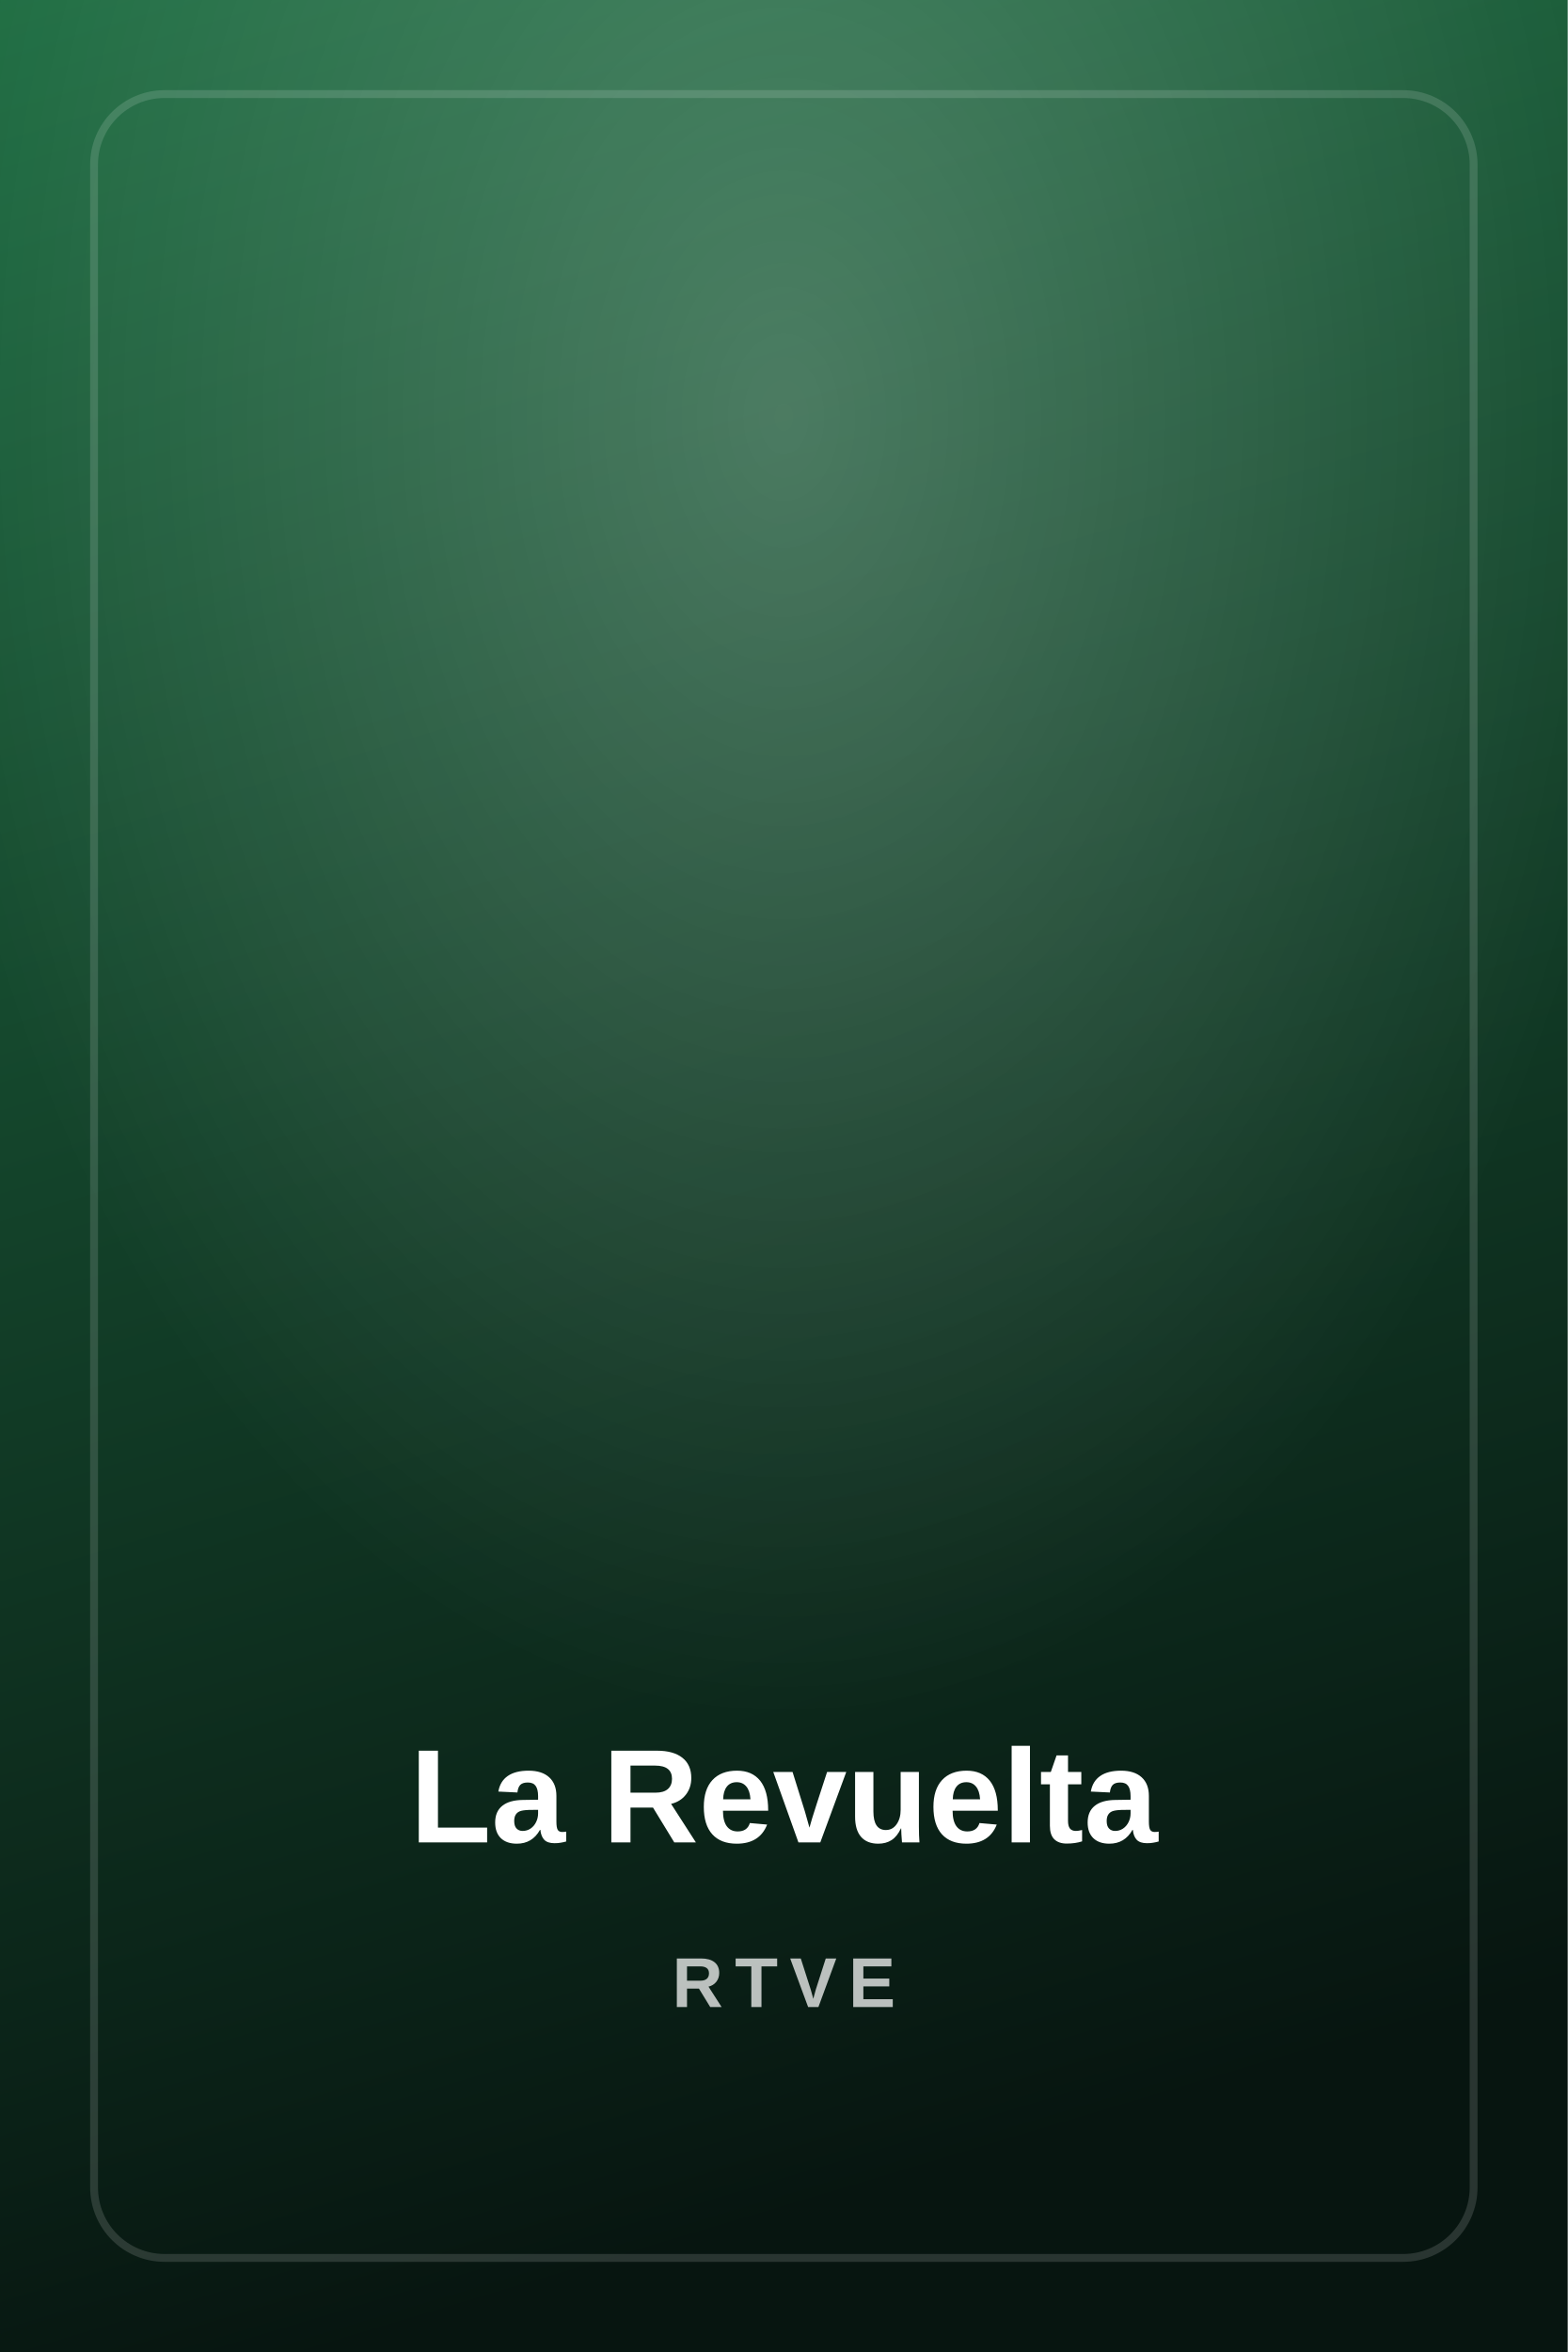
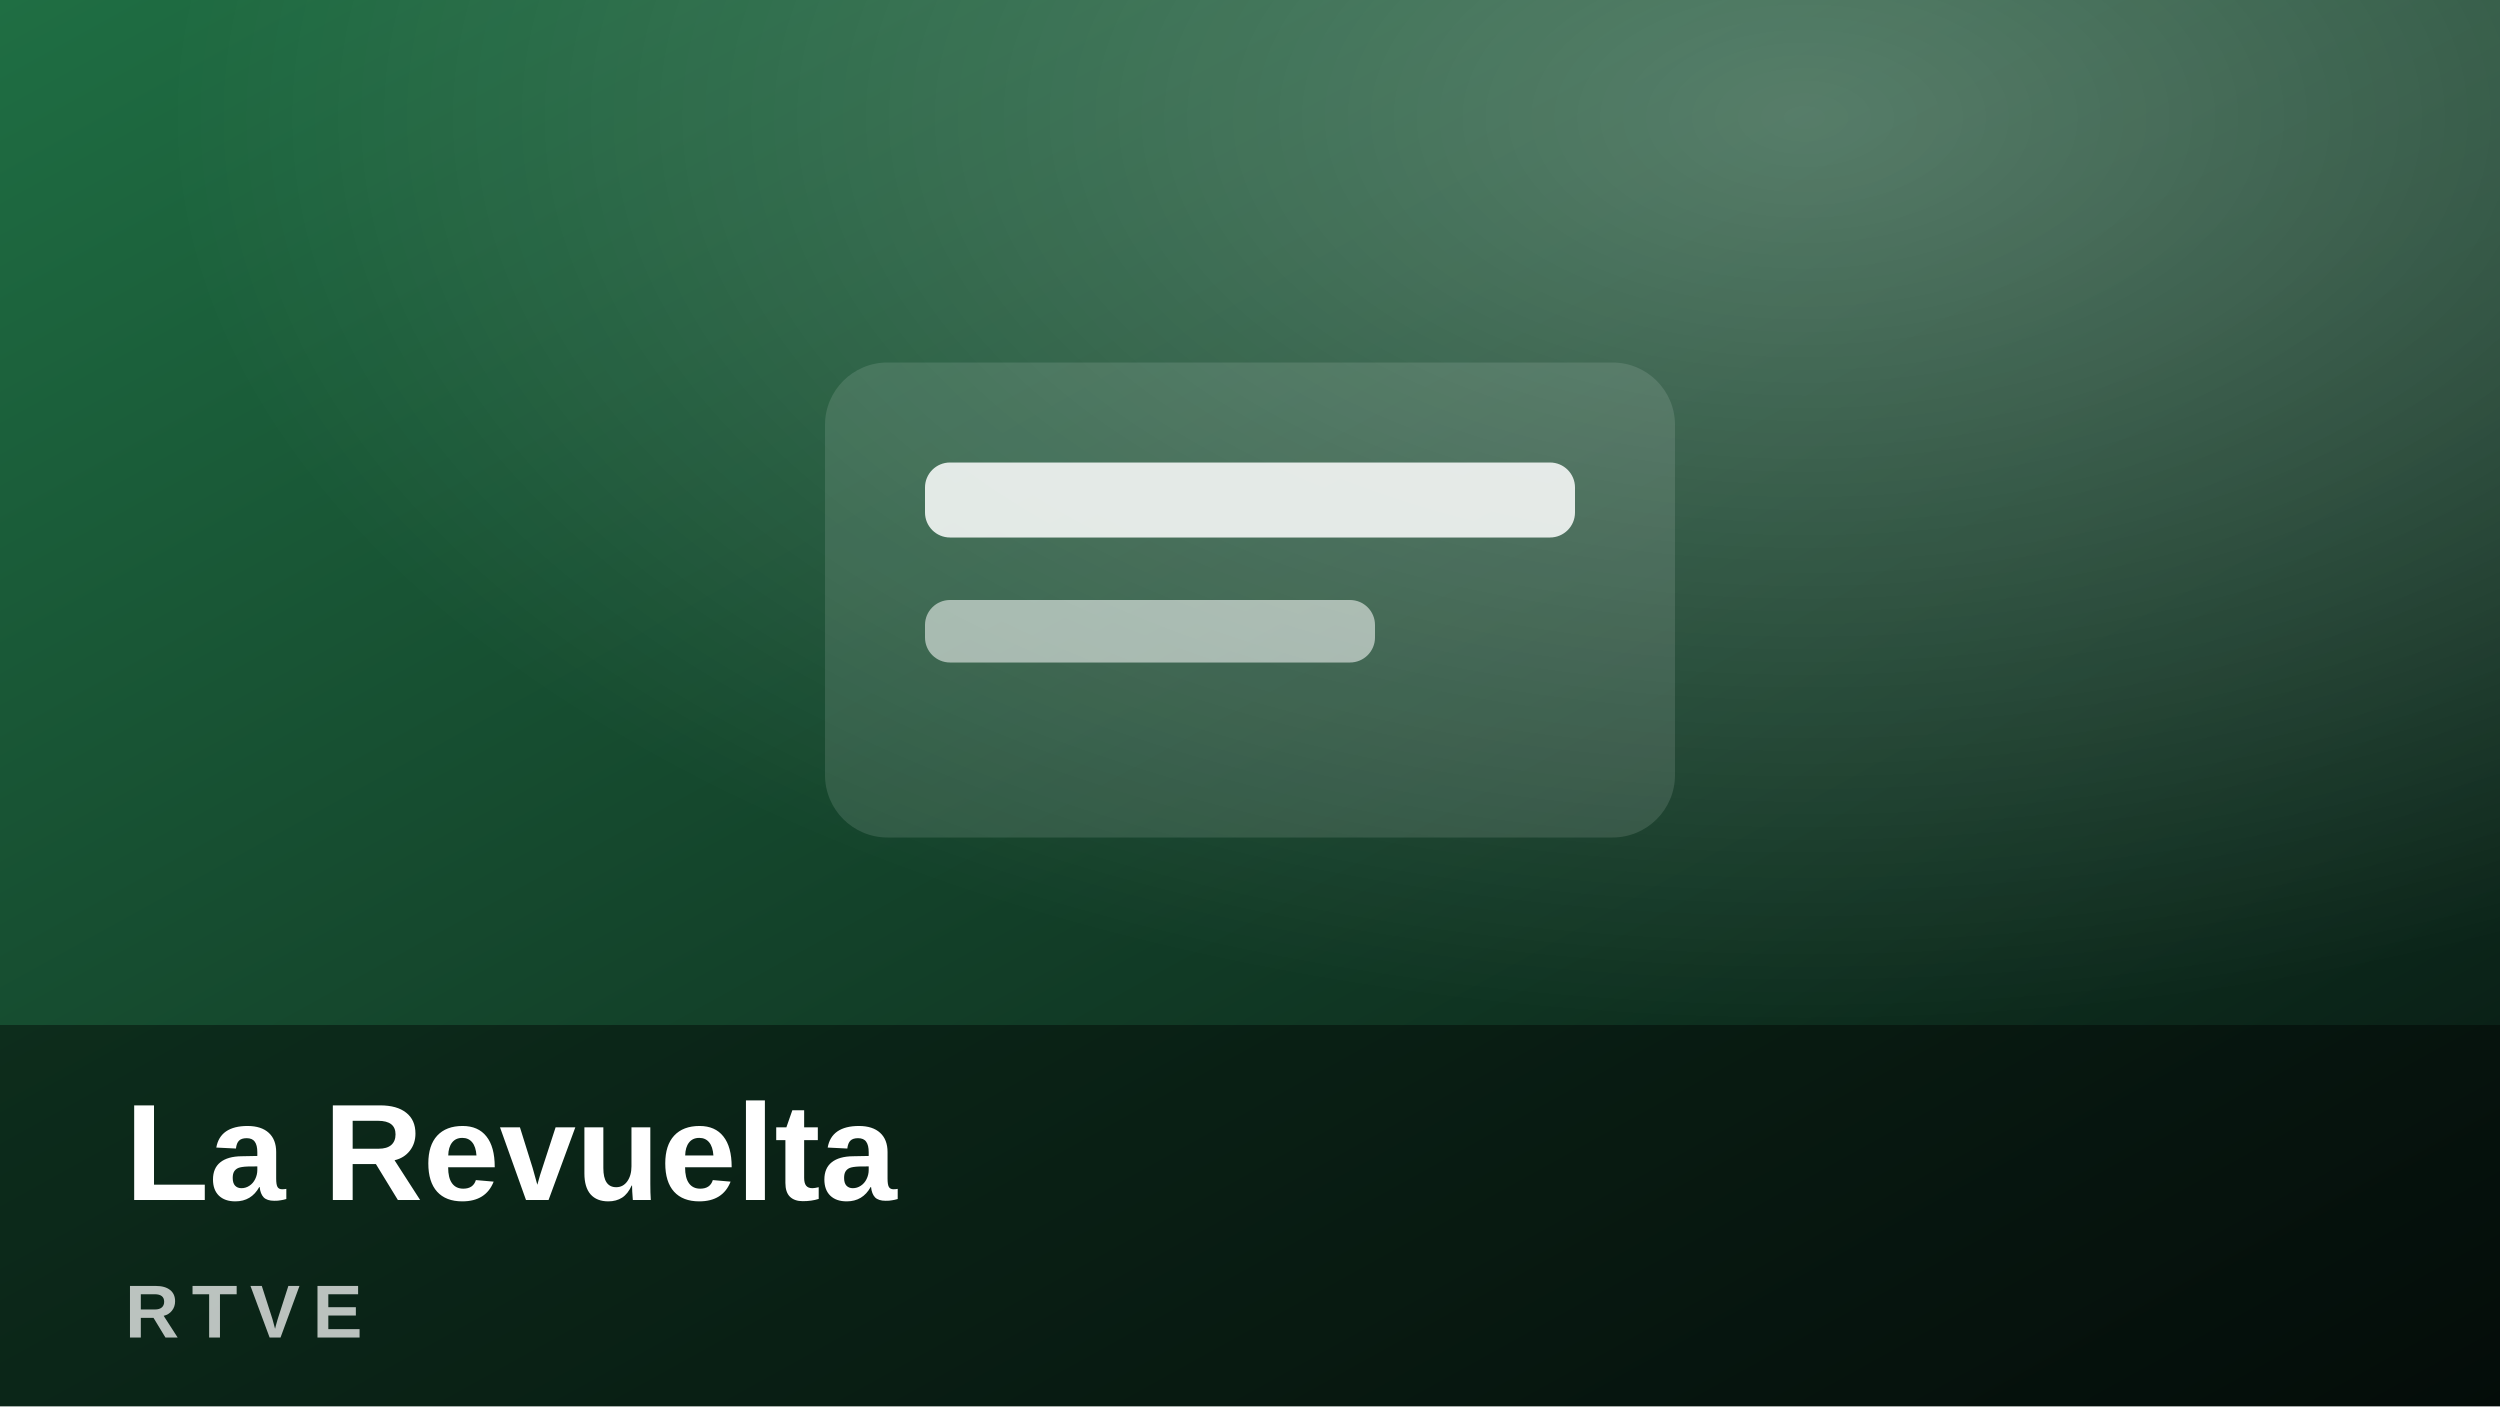
- <svg xmlns="http://www.w3.org/2000/svg" viewBox="0 0 400 600" role="img" aria-label="La Revuelta">
+ <svg xmlns="http://www.w3.org/2000/svg" viewBox="0 0 400 225" role="img" aria-label="La Revuelta">
  <defs>
-     <linearGradient id="bg" x1="0" y1="0" x2="0.2" y2="1">
+     <linearGradient id="bg" x1="0" y1="0" x2="1" y2="1">
      <stop offset="0%" stop-color="#1f6e43" />
      <stop offset="100%" stop-color="#071510" />
    </linearGradient>
-     <radialGradient id="glow" cx="50%" cy="18%" r="55%">
-       <stop offset="0%" stop-color="#ffffff" stop-opacity="0.22" />
+     <radialGradient id="glow" cx="72%" cy="8%" r="65%">
+       <stop offset="0%" stop-color="#ffffff" stop-opacity="0.28" />
      <stop offset="100%" stop-color="#ffffff" stop-opacity="0" />
    </radialGradient>
  </defs>
-   <rect width="400" height="600" fill="url(#bg)" />
-   <rect width="400" height="600" fill="url(#glow)" />
-   <rect x="24" y="24" width="352" height="552" rx="18" fill="none" stroke="rgba(255,255,255,0.14)" stroke-width="2" />
-   <text x="200" y="470" text-anchor="middle" fill="#ffffff" font-family="Arial Narrow, Arial, sans-serif" font-size="34" font-weight="700">La Revuelta</text>
-   <text x="200" y="512" text-anchor="middle" fill="rgba(255,255,255,0.72)" font-family="Arial Narrow, Arial, sans-serif" font-size="18" font-weight="600" letter-spacing="3">RTVE</text>
+   <rect width="400" height="225" fill="url(#bg)" />
+   <rect width="400" height="225" fill="url(#glow)" />
+   <rect x="132" y="58" width="136" height="76" rx="10" fill="rgba(255,255,255,0.12)" />
+   <rect x="148" y="74" width="104" height="12" rx="4" fill="#fff" opacity="0.85" />
+   <rect x="148" y="96" width="72" height="10" rx="4" fill="#fff" opacity="0.55" />
+   <rect x="0" y="164" width="400" height="61" fill="rgba(0,0,0,0.42)" />
+   <text x="20" y="192" fill="#ffffff" font-family="Arial Narrow, Arial, sans-serif" font-size="22" font-weight="700">La Revuelta</text>
+   <text x="20" y="214" fill="rgba(255,255,255,0.72)" font-family="Arial Narrow, Arial, sans-serif" font-size="12" font-weight="600" letter-spacing="2">RTVE</text>
</svg>
